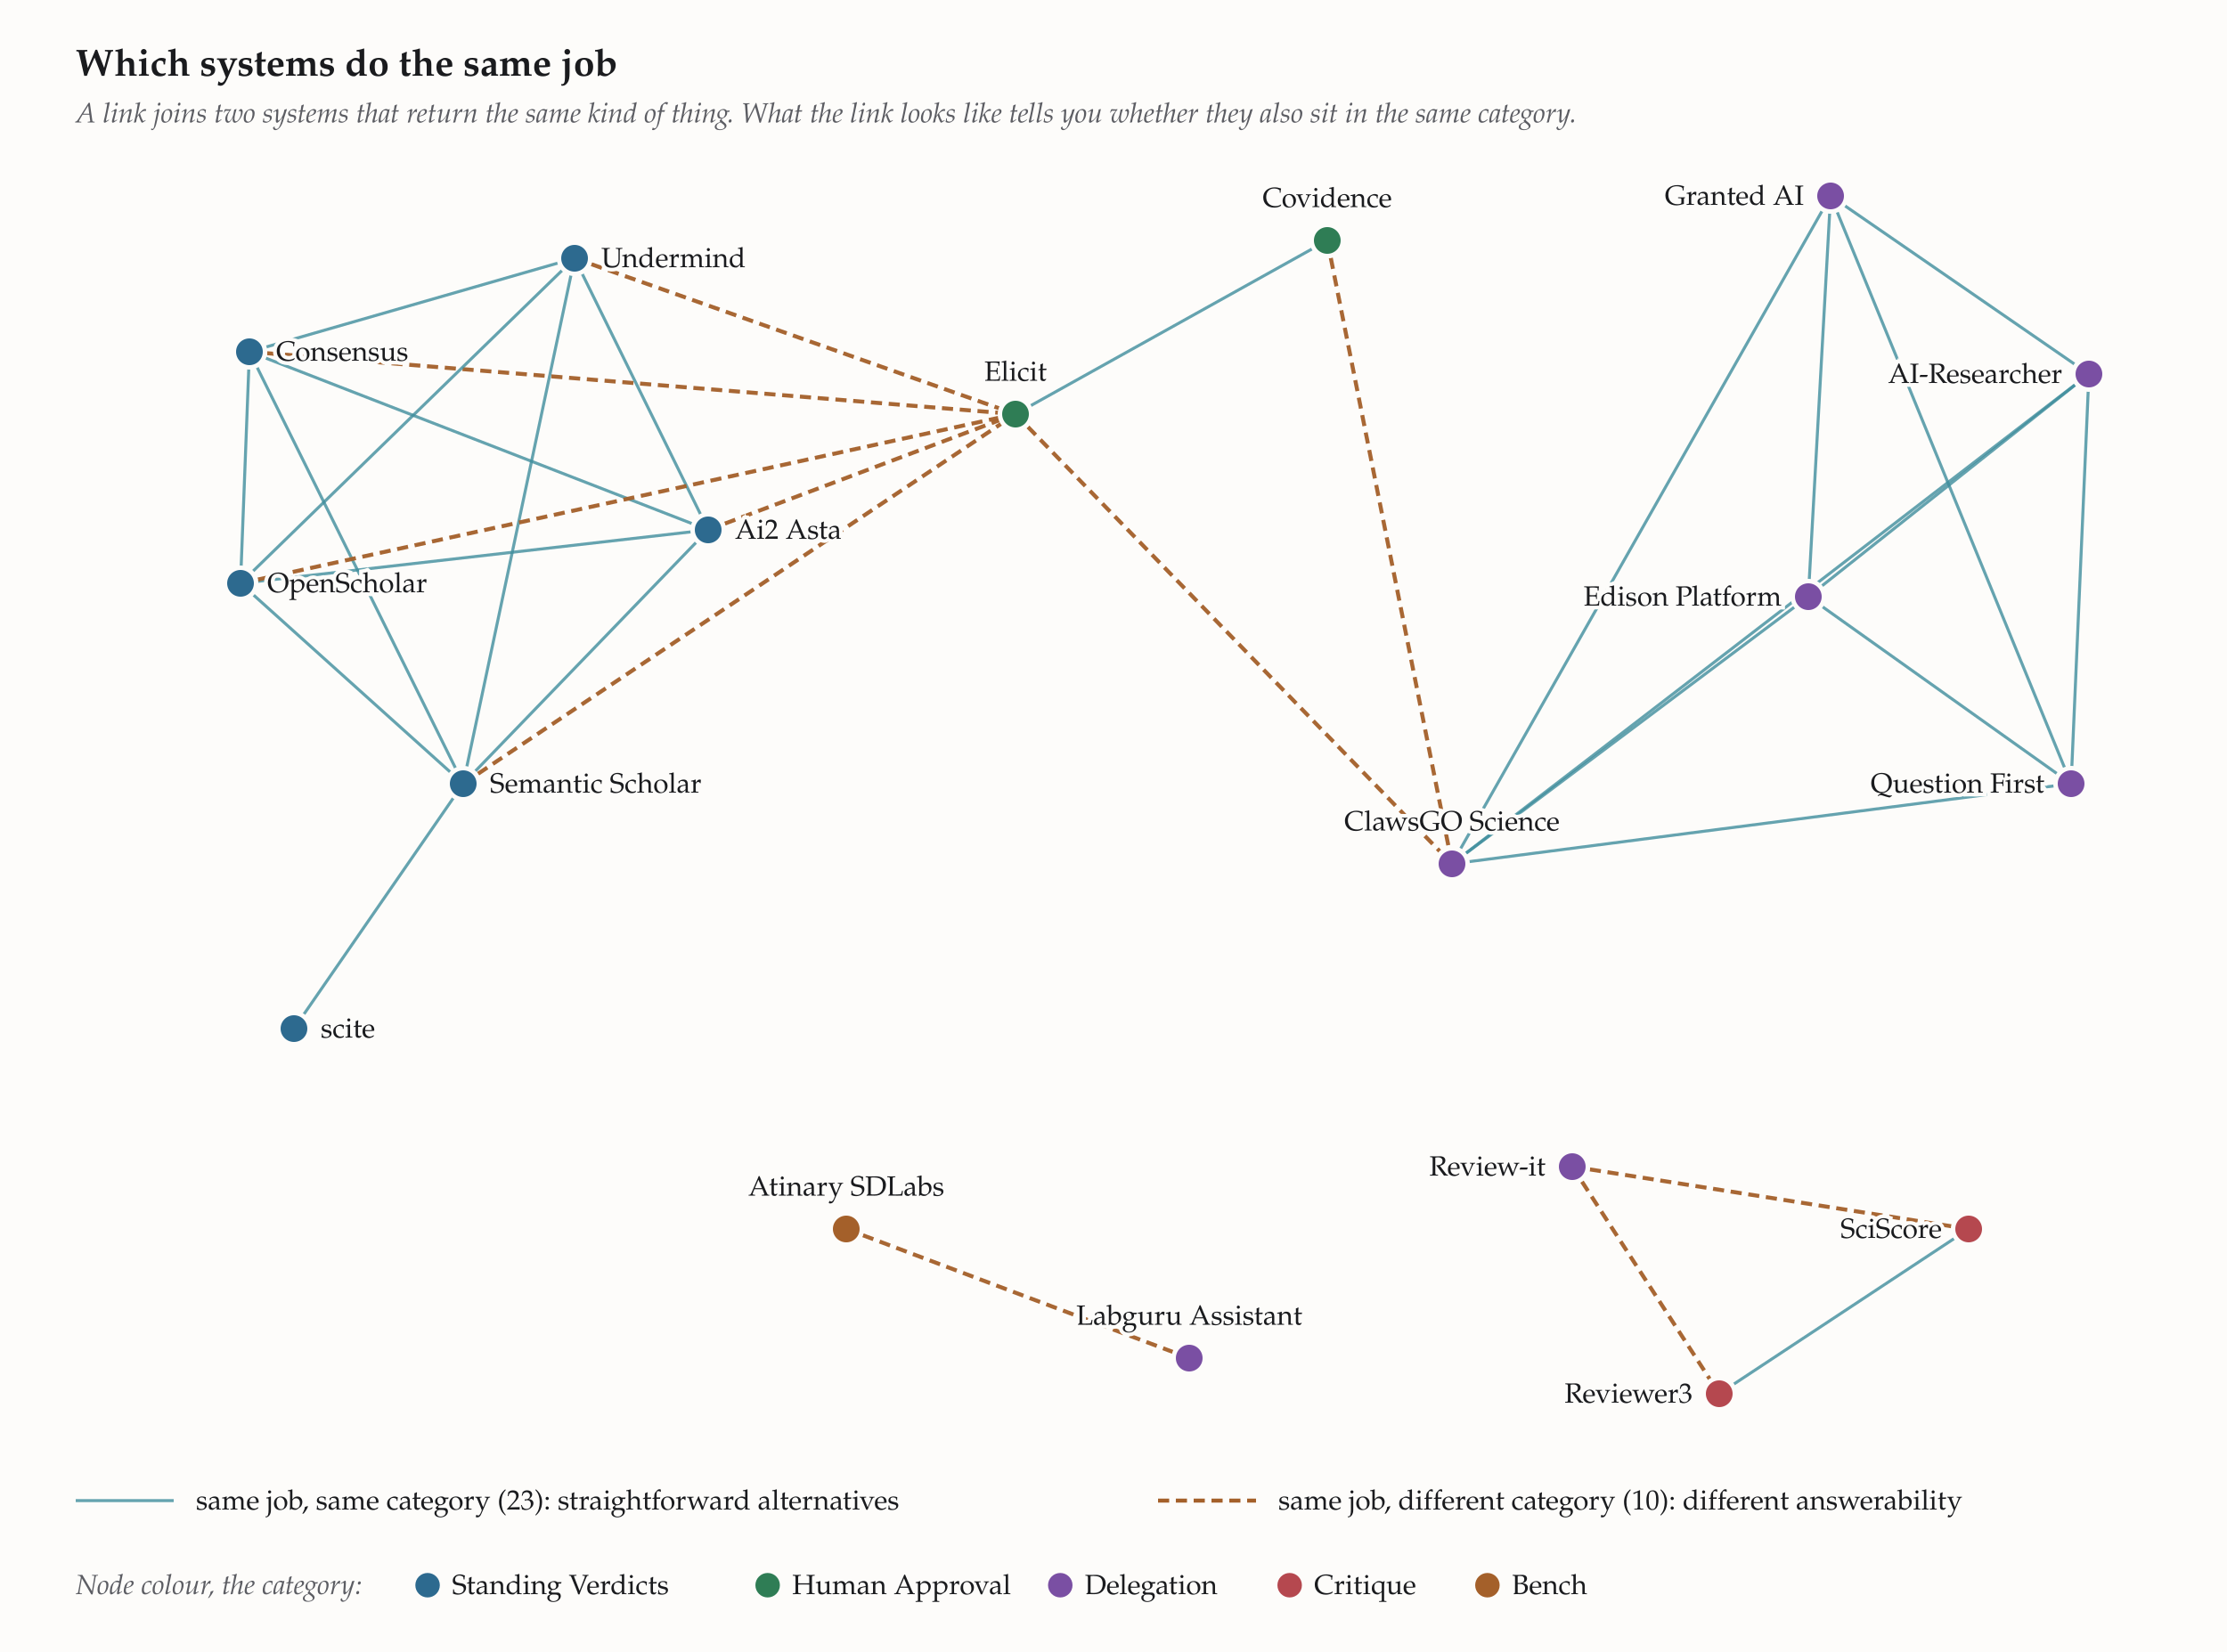
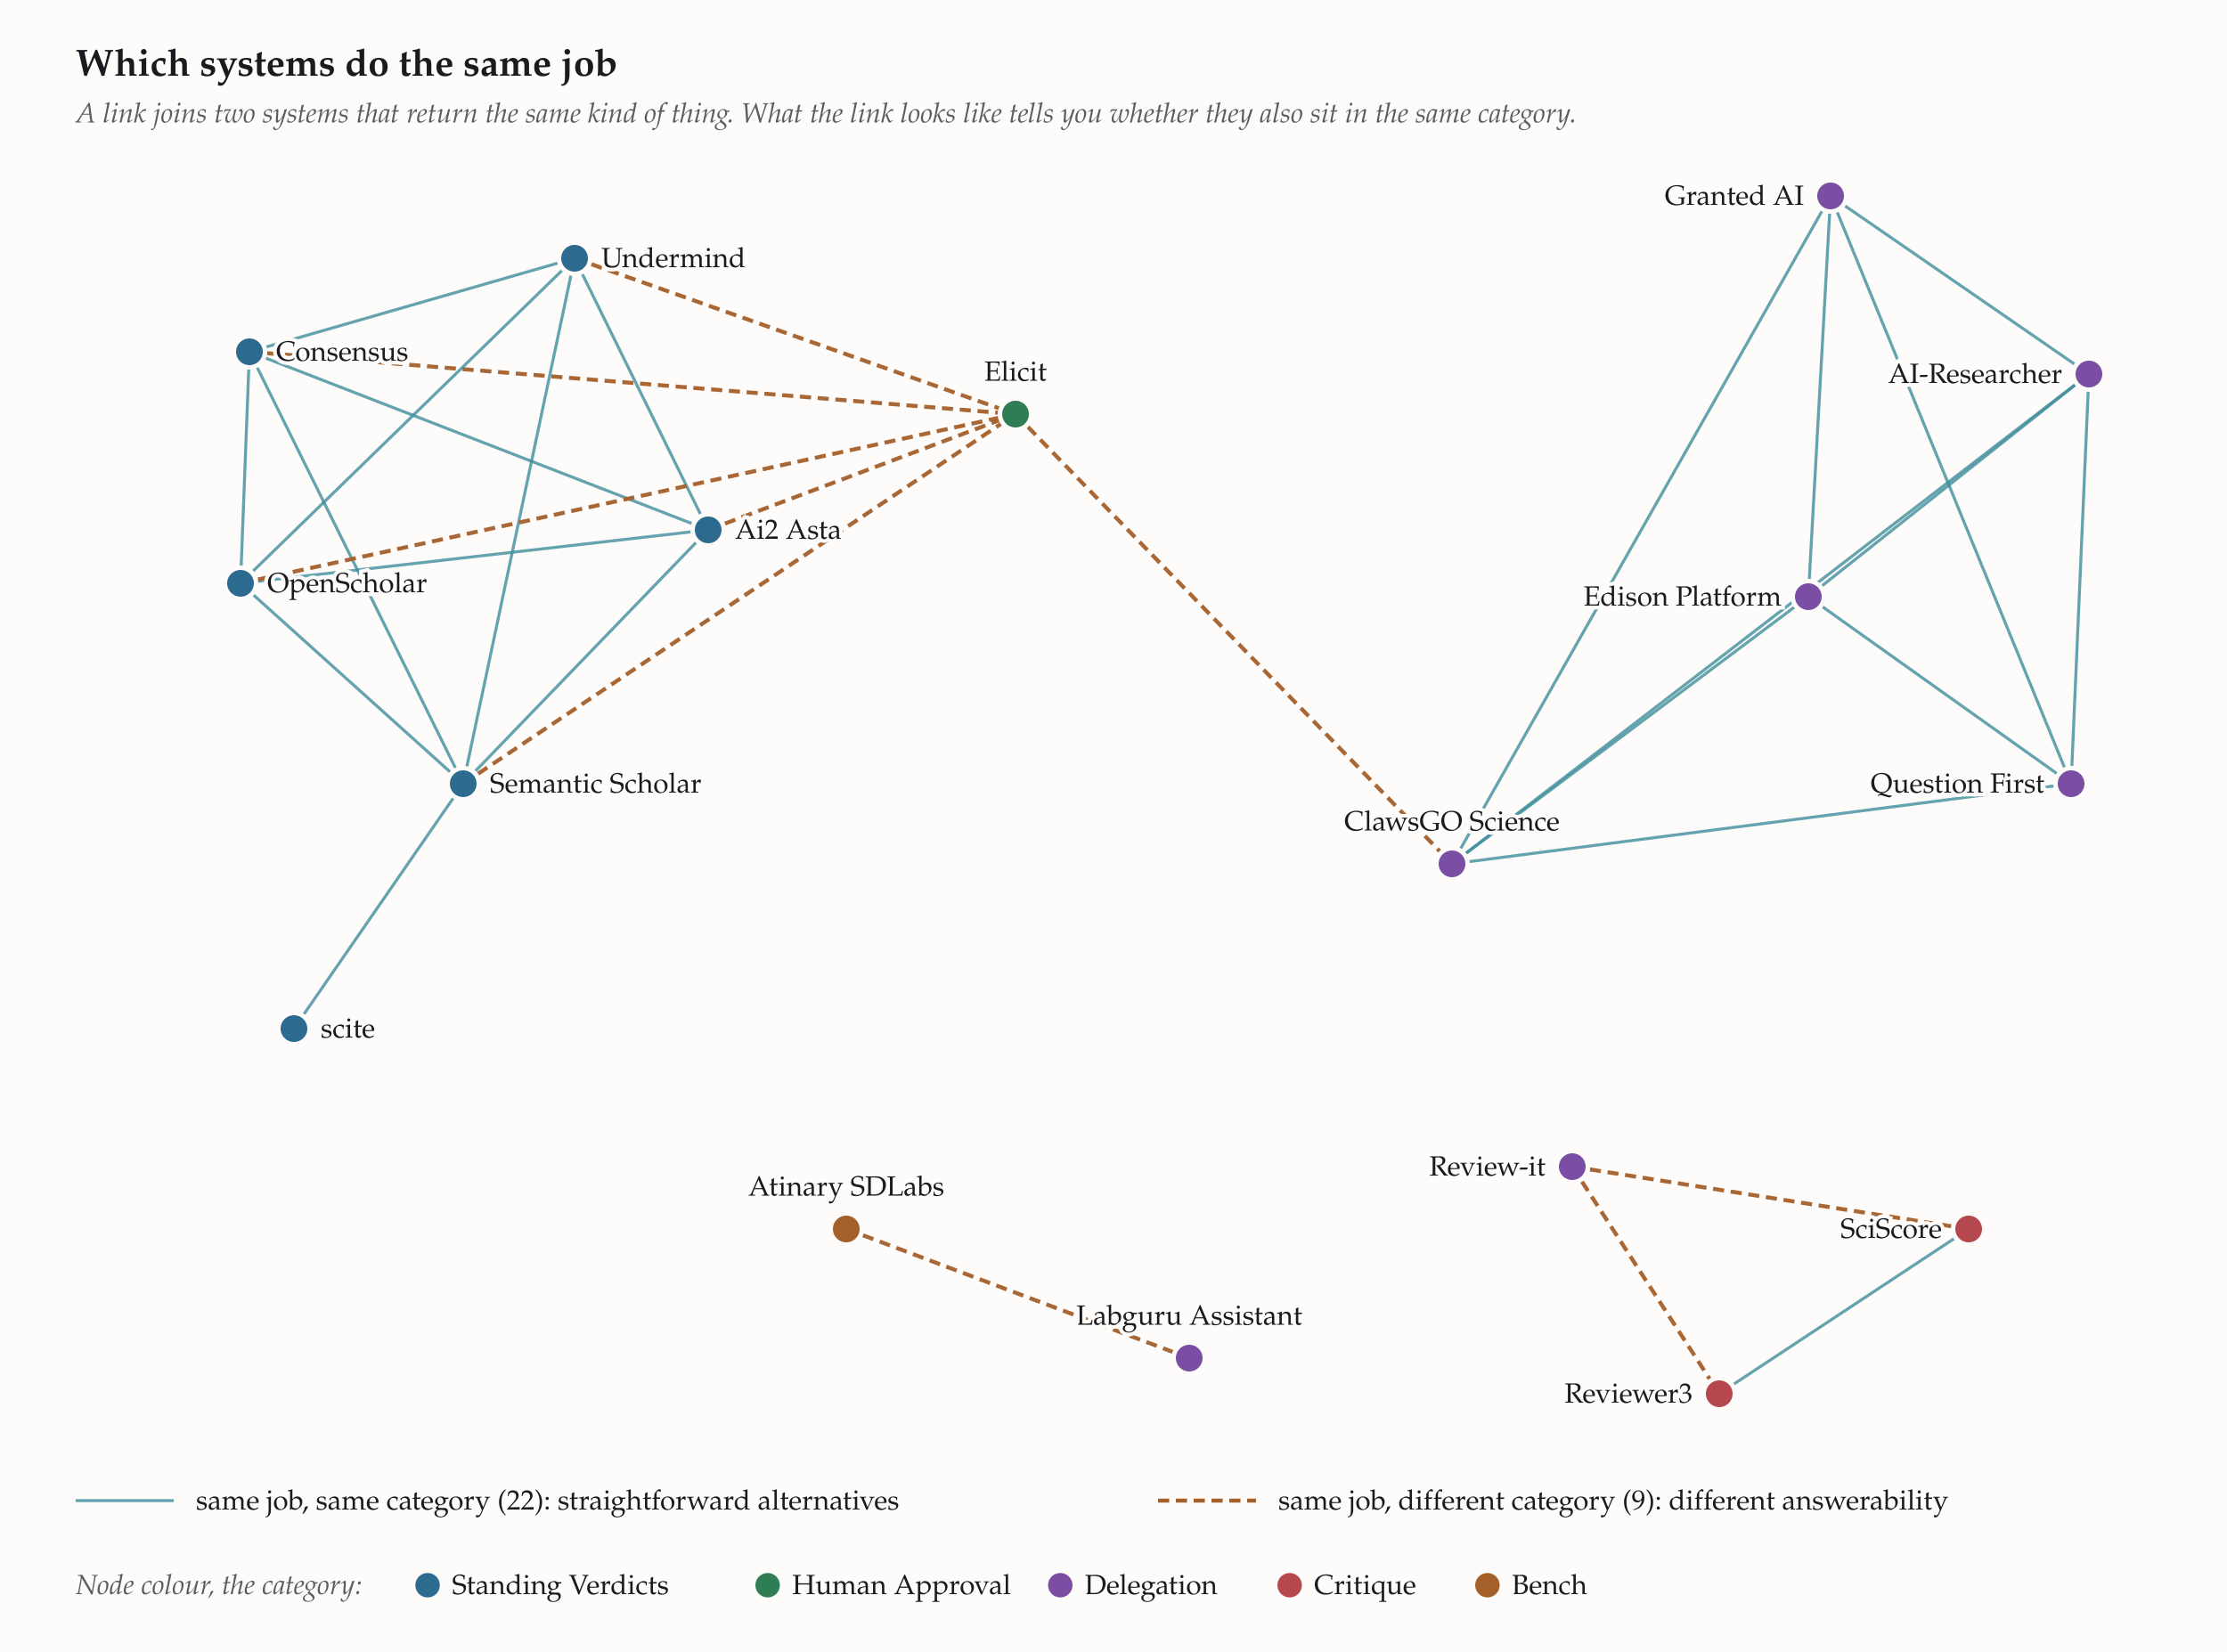
<svg xmlns="http://www.w3.org/2000/svg" width="1000" height="742" viewBox="0 0 1000 742" font-family="&quot;Iowan Old Style&quot;,&quot;Palatino Linotype&quot;,Palatino,&quot;Book Antiqua&quot;,Georgia,&quot;Times New Roman&quot;,serif" role="img" aria-labelledby="gt gd">
  <rect width="1000" height="742" fill="#fdfcfa" />
  <text x="34" y="34" font-size="17" font-weight="600" fill="#1a1b1e">Which systems do the same job</text>
  <text x="34" y="55" font-size="12.5" font-style="italic" fill="#5c5d63">A link joins two systems that return the same kind of thing. What the link looks like tells you whether they also sit in the same category.</text>
  <line x1="112" y1="158" x2="258" y2="116" stroke="#3f8d9c" stroke-width="1.35" opacity="0.8" />
  <line x1="112" y1="158" x2="318" y2="238" stroke="#3f8d9c" stroke-width="1.35" opacity="0.8" />
  <line x1="112" y1="158" x2="108" y2="262" stroke="#3f8d9c" stroke-width="1.35" opacity="0.8" />
  <line x1="112" y1="158" x2="208" y2="352" stroke="#3f8d9c" stroke-width="1.35" opacity="0.8" />
  <line x1="112" y1="158" x2="456" y2="186" stroke="#a4602a" stroke-width="1.8" stroke-dasharray="5 3" opacity="0.95" />
  <line x1="258" y1="116" x2="318" y2="238" stroke="#3f8d9c" stroke-width="1.35" opacity="0.8" />
  <line x1="258" y1="116" x2="108" y2="262" stroke="#3f8d9c" stroke-width="1.35" opacity="0.8" />
  <line x1="258" y1="116" x2="208" y2="352" stroke="#3f8d9c" stroke-width="1.35" opacity="0.8" />
  <line x1="258" y1="116" x2="456" y2="186" stroke="#a4602a" stroke-width="1.8" stroke-dasharray="5 3" opacity="0.95" />
  <line x1="318" y1="238" x2="108" y2="262" stroke="#3f8d9c" stroke-width="1.35" opacity="0.8" />
  <line x1="318" y1="238" x2="208" y2="352" stroke="#3f8d9c" stroke-width="1.35" opacity="0.8" />
  <line x1="318" y1="238" x2="456" y2="186" stroke="#a4602a" stroke-width="1.8" stroke-dasharray="5 3" opacity="0.95" />
  <line x1="108" y1="262" x2="208" y2="352" stroke="#3f8d9c" stroke-width="1.35" opacity="0.8" />
  <line x1="108" y1="262" x2="456" y2="186" stroke="#a4602a" stroke-width="1.8" stroke-dasharray="5 3" opacity="0.95" />
  <line x1="208" y1="352" x2="132" y2="462" stroke="#3f8d9c" stroke-width="1.35" opacity="0.8" />
  <line x1="208" y1="352" x2="456" y2="186" stroke="#a4602a" stroke-width="1.8" stroke-dasharray="5 3" opacity="0.95" />
-   <line x1="456" y1="186" x2="596" y2="108" stroke="#3f8d9c" stroke-width="1.35" opacity="0.8" />
  <line x1="456" y1="186" x2="652" y2="388" stroke="#a4602a" stroke-width="1.8" stroke-dasharray="5 3" opacity="0.95" />
-   <line x1="596" y1="108" x2="652" y2="388" stroke="#a4602a" stroke-width="1.8" stroke-dasharray="5 3" opacity="0.95" />
  <line x1="652" y1="388" x2="822" y2="88" stroke="#3f8d9c" stroke-width="1.35" opacity="0.8" />
  <line x1="652" y1="388" x2="938" y2="168" stroke="#3f8d9c" stroke-width="1.35" opacity="0.8" />
  <line x1="652" y1="388" x2="812" y2="268" stroke="#3f8d9c" stroke-width="1.35" opacity="0.8" />
  <line x1="652" y1="388" x2="930" y2="352" stroke="#3f8d9c" stroke-width="1.35" opacity="0.8" />
  <line x1="822" y1="88" x2="938" y2="168" stroke="#3f8d9c" stroke-width="1.35" opacity="0.8" />
  <line x1="822" y1="88" x2="812" y2="268" stroke="#3f8d9c" stroke-width="1.35" opacity="0.8" />
  <line x1="822" y1="88" x2="930" y2="352" stroke="#3f8d9c" stroke-width="1.35" opacity="0.8" />
  <line x1="938" y1="168" x2="812" y2="268" stroke="#3f8d9c" stroke-width="1.35" opacity="0.8" />
  <line x1="938" y1="168" x2="930" y2="352" stroke="#3f8d9c" stroke-width="1.35" opacity="0.8" />
  <line x1="812" y1="268" x2="930" y2="352" stroke="#3f8d9c" stroke-width="1.35" opacity="0.8" />
  <line x1="706" y1="524" x2="884" y2="552" stroke="#a4602a" stroke-width="1.8" stroke-dasharray="5 3" opacity="0.95" />
  <line x1="706" y1="524" x2="772" y2="626" stroke="#a4602a" stroke-width="1.8" stroke-dasharray="5 3" opacity="0.95" />
  <line x1="884" y1="552" x2="772" y2="626" stroke="#3f8d9c" stroke-width="1.35" opacity="0.8" />
  <line x1="380" y1="552" x2="534" y2="610" stroke="#a4602a" stroke-width="1.8" stroke-dasharray="5 3" opacity="0.95" />
  <circle cx="112" cy="158" r="7" fill="#2d6a8f" stroke="#fdfcfa" stroke-width="2" />
  <text x="124" y="162" font-size="12.5" text-anchor="start" fill="#1a1b1e" stroke="#fdfcfa" stroke-width="3.4" paint-order="stroke">Consensus</text>
  <circle cx="258" cy="116" r="7" fill="#2d6a8f" stroke="#fdfcfa" stroke-width="2" />
  <text x="270" y="120" font-size="12.5" text-anchor="start" fill="#1a1b1e" stroke="#fdfcfa" stroke-width="3.4" paint-order="stroke">Undermind</text>
  <circle cx="318" cy="238" r="7" fill="#2d6a8f" stroke="#fdfcfa" stroke-width="2" />
  <text x="330" y="242" font-size="12.5" text-anchor="start" fill="#1a1b1e" stroke="#fdfcfa" stroke-width="3.4" paint-order="stroke">Ai2 Asta</text>
  <circle cx="108" cy="262" r="7" fill="#2d6a8f" stroke="#fdfcfa" stroke-width="2" />
  <text x="120" y="266" font-size="12.5" text-anchor="start" fill="#1a1b1e" stroke="#fdfcfa" stroke-width="3.4" paint-order="stroke">OpenScholar</text>
  <circle cx="208" cy="352" r="7" fill="#2d6a8f" stroke="#fdfcfa" stroke-width="2" />
  <text x="220" y="356" font-size="12.5" text-anchor="start" fill="#1a1b1e" stroke="#fdfcfa" stroke-width="3.4" paint-order="stroke">Semantic Scholar</text>
  <circle cx="132" cy="462" r="7" fill="#2d6a8f" stroke="#fdfcfa" stroke-width="2" />
  <text x="144" y="466" font-size="12.5" text-anchor="start" fill="#1a1b1e" stroke="#fdfcfa" stroke-width="3.4" paint-order="stroke">scite</text>
  <circle cx="456" cy="186" r="7" fill="#2f7d55" stroke="#fdfcfa" stroke-width="2" />
  <text x="456" y="171" font-size="12.5" text-anchor="middle" fill="#1a1b1e" stroke="#fdfcfa" stroke-width="3.4" paint-order="stroke">Elicit</text>
-   <circle cx="596" cy="108" r="7" fill="#2f7d55" stroke="#fdfcfa" stroke-width="2" />
-   <text x="596" y="93" font-size="12.5" text-anchor="middle" fill="#1a1b1e" stroke="#fdfcfa" stroke-width="3.4" paint-order="stroke">Covidence</text>
  <circle cx="652" cy="388" r="7" fill="#7a4fa3" stroke="#fdfcfa" stroke-width="2" />
  <text x="652" y="373" font-size="12.5" text-anchor="middle" fill="#1a1b1e" stroke="#fdfcfa" stroke-width="3.4" paint-order="stroke">ClawsGO Science</text>
  <circle cx="822" cy="88" r="7" fill="#7a4fa3" stroke="#fdfcfa" stroke-width="2" />
  <text x="810" y="92" font-size="12.5" text-anchor="end" fill="#1a1b1e" stroke="#fdfcfa" stroke-width="3.4" paint-order="stroke">Granted AI</text>
  <circle cx="938" cy="168" r="7" fill="#7a4fa3" stroke="#fdfcfa" stroke-width="2" />
  <text x="926" y="172" font-size="12.5" text-anchor="end" fill="#1a1b1e" stroke="#fdfcfa" stroke-width="3.4" paint-order="stroke">AI-Researcher</text>
  <circle cx="812" cy="268" r="7" fill="#7a4fa3" stroke="#fdfcfa" stroke-width="2" />
  <text x="800" y="272" font-size="12.5" text-anchor="end" fill="#1a1b1e" stroke="#fdfcfa" stroke-width="3.4" paint-order="stroke">Edison Platform</text>
  <circle cx="930" cy="352" r="7" fill="#7a4fa3" stroke="#fdfcfa" stroke-width="2" />
  <text x="918" y="356" font-size="12.5" text-anchor="end" fill="#1a1b1e" stroke="#fdfcfa" stroke-width="3.4" paint-order="stroke">Question First</text>
  <circle cx="706" cy="524" r="7" fill="#7a4fa3" stroke="#fdfcfa" stroke-width="2" />
  <text x="694" y="528" font-size="12.5" text-anchor="end" fill="#1a1b1e" stroke="#fdfcfa" stroke-width="3.4" paint-order="stroke">Review-it</text>
  <circle cx="884" cy="552" r="7" fill="#b5484f" stroke="#fdfcfa" stroke-width="2" />
  <text x="872" y="556" font-size="12.5" text-anchor="end" fill="#1a1b1e" stroke="#fdfcfa" stroke-width="3.4" paint-order="stroke">SciScore</text>
  <circle cx="772" cy="626" r="7" fill="#b5484f" stroke="#fdfcfa" stroke-width="2" />
  <text x="760" y="630" font-size="12.5" text-anchor="end" fill="#1a1b1e" stroke="#fdfcfa" stroke-width="3.4" paint-order="stroke">Reviewer3</text>
  <circle cx="380" cy="552" r="7" fill="#a4602a" stroke="#fdfcfa" stroke-width="2" />
  <text x="380" y="537" font-size="12.5" text-anchor="middle" fill="#1a1b1e" stroke="#fdfcfa" stroke-width="3.4" paint-order="stroke">Atinary SDLabs</text>
  <circle cx="534" cy="610" r="7" fill="#7a4fa3" stroke="#fdfcfa" stroke-width="2" />
  <text x="534" y="595" font-size="12.5" text-anchor="middle" fill="#1a1b1e" stroke="#fdfcfa" stroke-width="3.4" paint-order="stroke">Labguru Assistant</text>
  <line x1="34" y1="674" x2="78" y2="674" stroke="#3f8d9c" stroke-width="1.35" opacity="0.8" />
-   <text x="88" y="678" font-size="12.5" fill="#1a1b1e">same job, same category (23): straightforward alternatives</text>
+   <text x="88" y="678" font-size="12.5" fill="#1a1b1e">same job, same category (22): straightforward alternatives</text>
  <line x1="520" y1="674" x2="564" y2="674" stroke="#a4602a" stroke-width="1.8" stroke-dasharray="5 3" />
-   <text x="574" y="678" font-size="12.5" fill="#1a1b1e">same job, different category (10): different answerability</text>
+   <text x="574" y="678" font-size="12.5" fill="#1a1b1e">same job, different category (9): different answerability</text>
  <text x="34" y="716" font-size="12.5" font-style="italic" fill="#5c5d63">Node colour, the category:</text>
  <circle cx="192" cy="712" r="5.5" fill="#2d6a8f" />
  <text x="203" y="716" font-size="12.5" fill="#1a1b1e">Standing Verdicts</text>
  <circle cx="344.7" cy="712" r="5.5" fill="#2f7d55" />
  <text x="355.7" y="716" font-size="12.5" fill="#1a1b1e">Human Approval</text>
  <circle cx="476.1" cy="712" r="5.5" fill="#7a4fa3" />
  <text x="487.1" y="716" font-size="12.5" fill="#1a1b1e">Delegation</text>
  <circle cx="579.1" cy="712" r="5.5" fill="#b5484f" />
  <text x="590.1" y="716" font-size="12.5" fill="#1a1b1e">Critique</text>
  <circle cx="667.9" cy="712" r="5.5" fill="#a4602a" />
  <text x="678.9" y="716" font-size="12.5" fill="#1a1b1e">Bench</text>
</svg>
